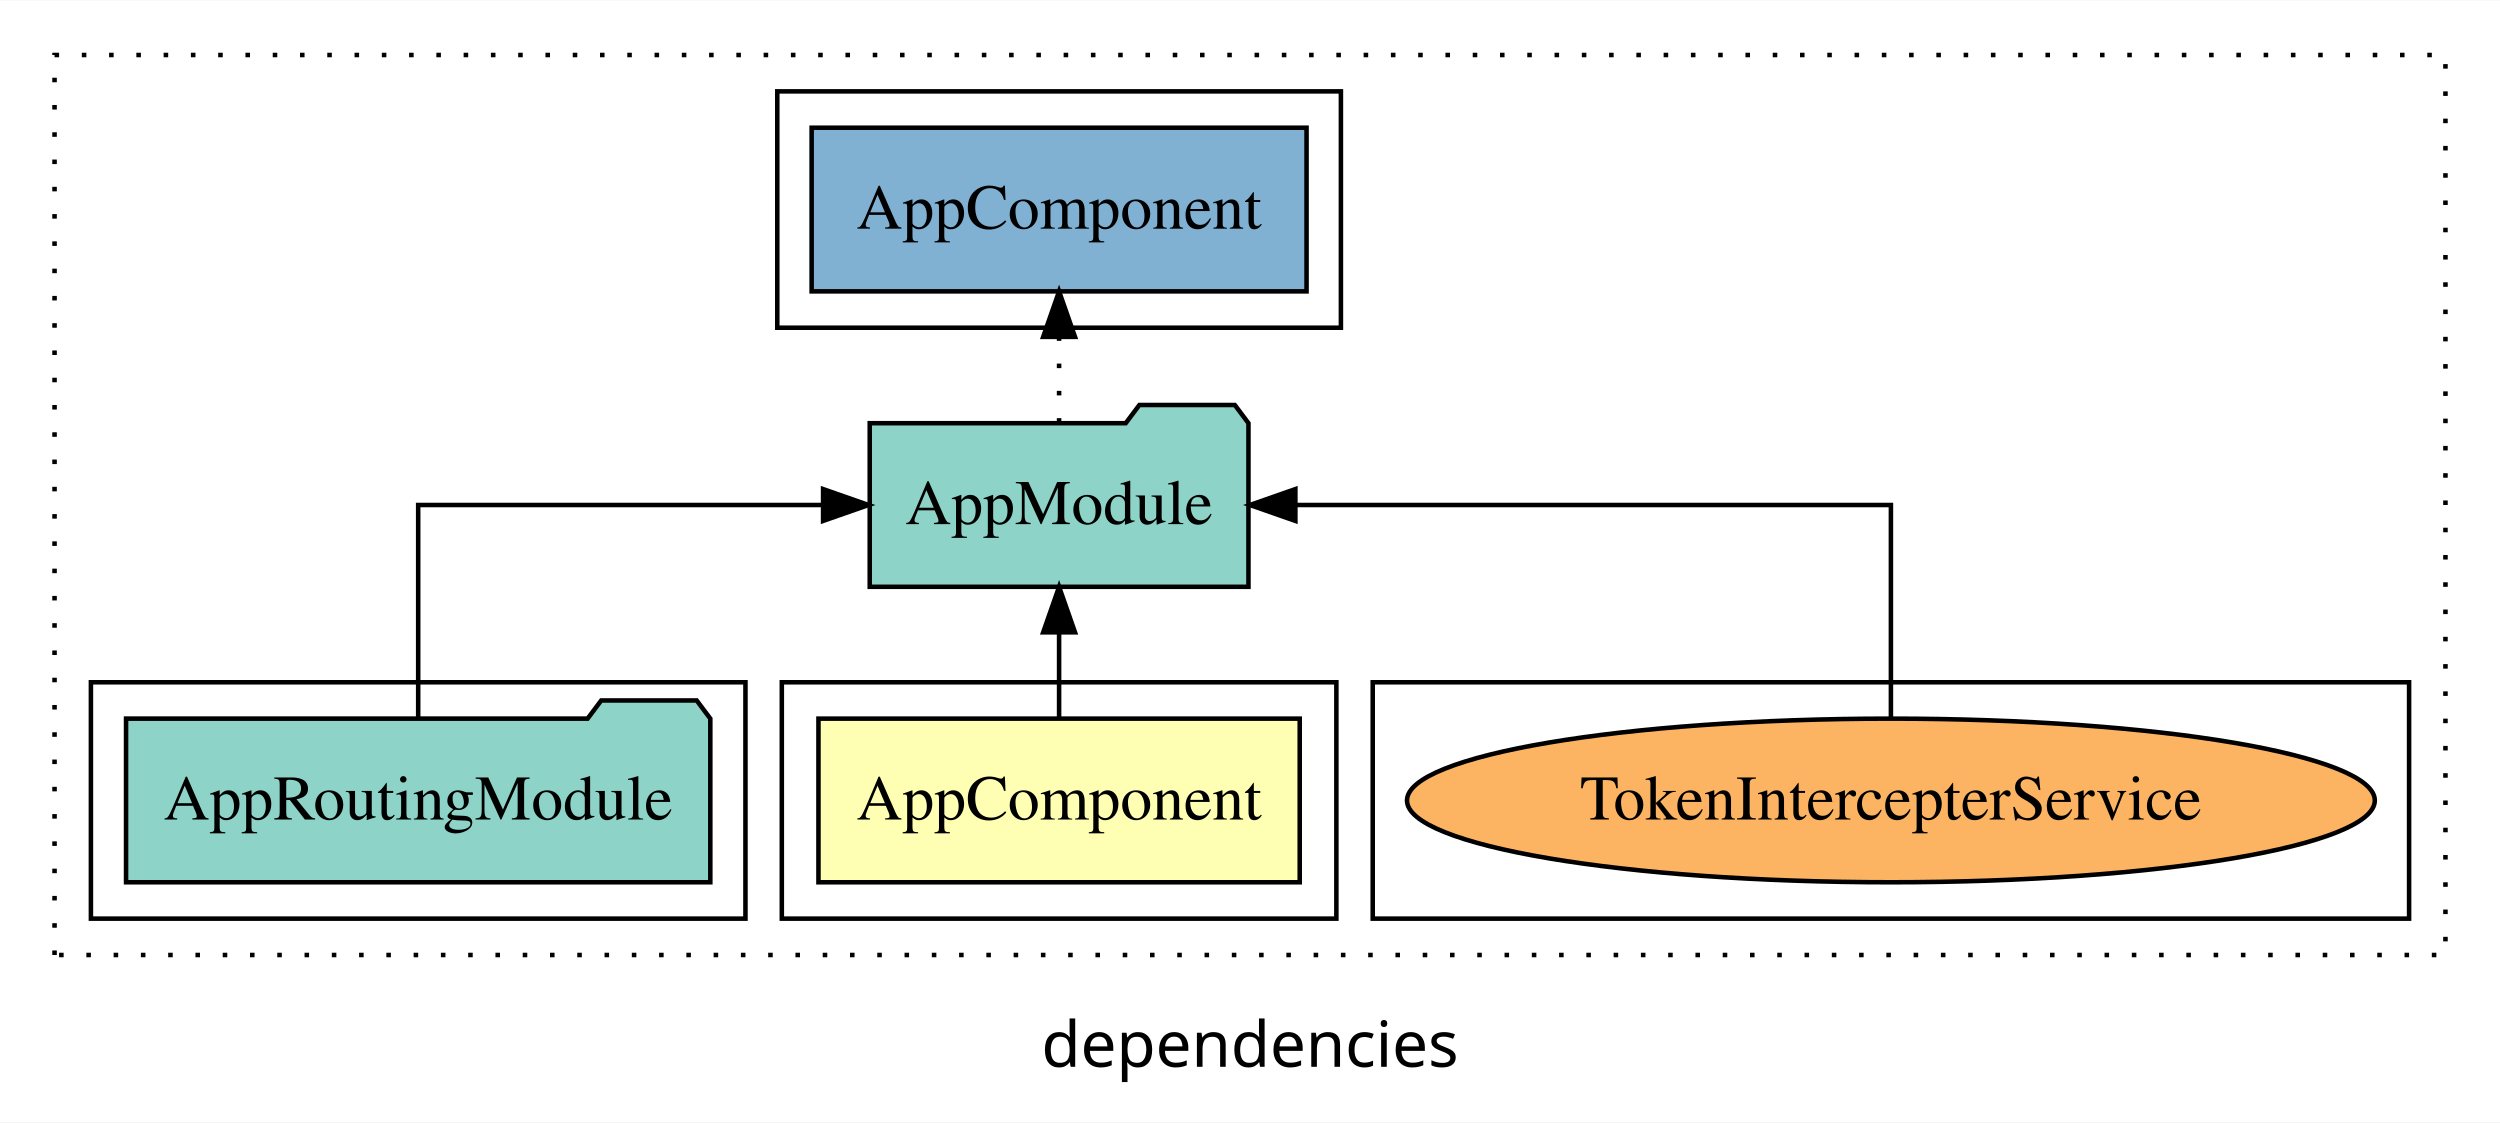
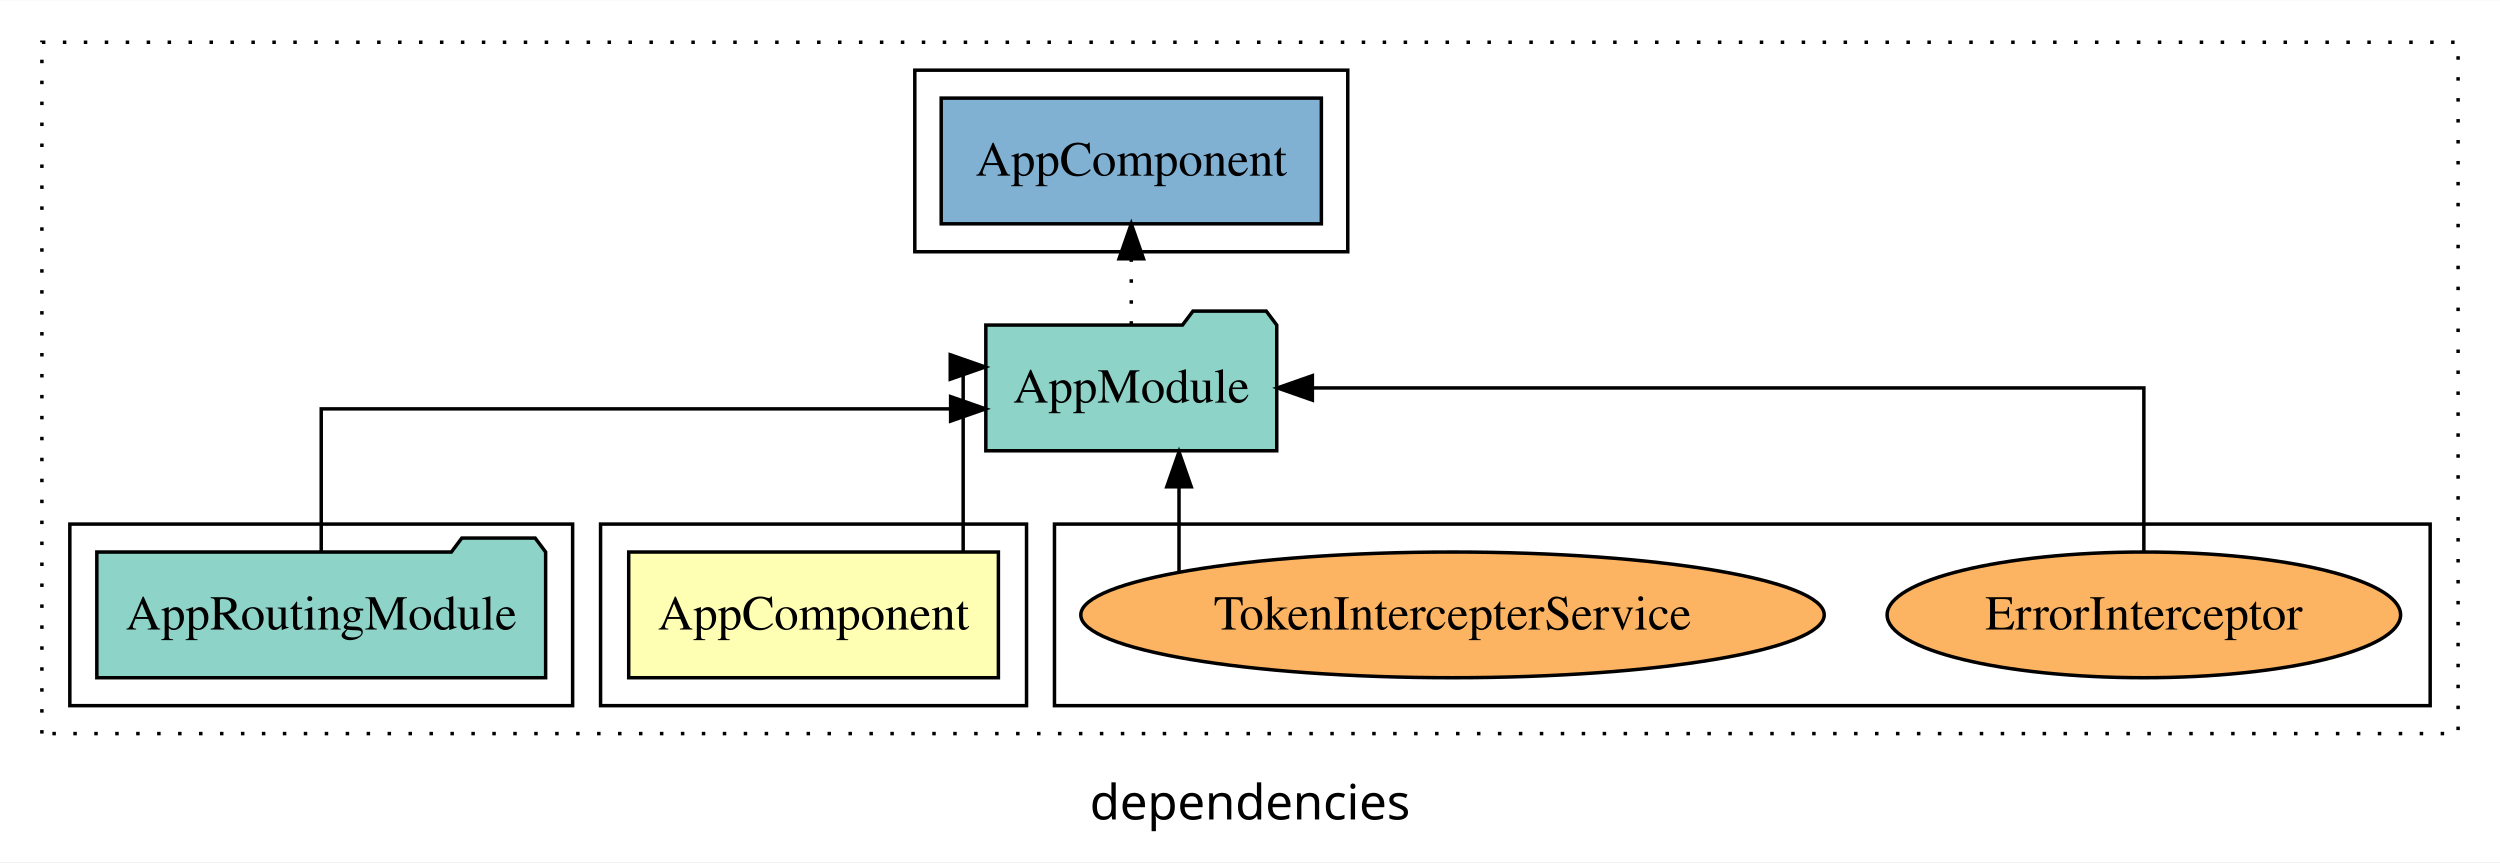
- <svg xmlns="http://www.w3.org/2000/svg" width="550pt" height="247pt" viewBox="0.00 0.00 550.00 246.80">
+ <svg xmlns="http://www.w3.org/2000/svg" width="716pt" height="247pt" viewBox="0.00 0.00 716.00 246.80">
  <g id="graph0" class="graph" transform="scale(1 1) rotate(0) translate(4 242.8)">
-     <polygon fill="white" stroke="transparent" points="-4,4 -4,-242.8 546,-242.8 546,4 -4,4" />
-     <text text-anchor="middle" x="271" y="-8.2" font-family="sans-serif" font-size="14.00">dependencies</text>
+     <polygon fill="white" stroke="transparent" points="-4,4 -4,-242.8 712,-242.8 712,4 -4,4" />
+     <text text-anchor="middle" x="354" y="-8.2" font-family="sans-serif" font-size="14.00">dependencies</text>
    <g id="clust1" class="cluster">
-       <polygon fill="none" stroke="black" stroke-dasharray="1,5" points="8,-32.8 8,-230.8 534,-230.8 534,-32.8 8,-32.8" />
+       <polygon fill="none" stroke="black" stroke-dasharray="1,5" points="8,-32.8 8,-230.8 700,-230.8 700,-32.8 8,-32.8" />
+     </g>
+     <g id="clust6" class="cluster">
+       <polygon fill="none" stroke="black" points="258,-170.8 258,-222.8 382,-222.8 382,-170.8 258,-170.8" />
    </g>
    <g id="clust7" class="cluster">
-       <polygon fill="none" stroke="black" points="298,-40.8 298,-92.8 526,-92.8 526,-40.8 298,-40.8" />
+       <polygon fill="none" stroke="black" points="298,-40.8 298,-92.8 692,-92.8 692,-40.8 298,-40.8" />
    </g>
    <g id="clust2" class="cluster">
      <polygon fill="none" stroke="black" points="168,-40.8 168,-92.8 290,-92.8 290,-40.8 168,-40.8" />
    </g>
    <g id="clust4" class="cluster">
      <polygon fill="none" stroke="black" points="16,-40.8 16,-92.8 160,-92.8 160,-40.8 16,-40.8" />
    </g>
-     <g id="clust6" class="cluster">
-       <polygon fill="none" stroke="black" points="167,-170.8 167,-222.8 291,-222.8 291,-170.8 167,-170.8" />
-     </g>
    <g id="node1" class="node">
      <polygon fill="#ffffb3" stroke="black" points="281.94,-84.8 176.06,-84.8 176.06,-48.8 281.94,-48.8 281.94,-84.8" />
      <text text-anchor="middle" x="229" y="-62.6" font-family="Times,serif" font-size="14.00">AppComponent</text>
    </g>
    <g id="node2" class="node">
-       <polygon fill="#8dd3c7" stroke="black" points="270.66,-149.8 267.66,-153.8 246.66,-153.8 243.66,-149.8 187.34,-149.8 187.34,-113.8 270.66,-113.8 270.66,-149.8" />
-       <text text-anchor="middle" x="229" y="-127.6" font-family="Times,serif" font-size="14.00">AppModule</text>
+       <polygon fill="#8dd3c7" stroke="black" points="361.66,-149.8 358.66,-153.8 337.66,-153.8 334.66,-149.8 278.34,-149.8 278.34,-113.8 361.66,-113.8 361.66,-149.8" />
+       <text text-anchor="middle" x="320" y="-127.6" font-family="Times,serif" font-size="14.00">AppModule</text>
    </g>
    <g id="edge1" class="edge">
-       <path fill="none" stroke="black" d="M229,-84.91C229,-84.91 229,-103.79 229,-103.79" />
-       <polygon fill="black" stroke="black" points="225.5,-103.79 229,-113.79 232.5,-103.79 225.5,-103.79" />
+       <path fill="none" stroke="black" d="M271.85,-85.08C271.85,-106.12 271.85,-137.8 271.85,-137.8 271.85,-137.8 272.48,-137.8 272.48,-137.8" />
+       <polygon fill="black" stroke="black" points="268.15,-141.3 278.15,-137.8 268.15,-134.3 268.15,-141.3" />
    </g>
    <g id="node4" class="node">
-       <polygon fill="#80b1d3" stroke="black" points="283.44,-214.8 174.56,-214.8 174.56,-178.8 283.44,-178.8 283.44,-214.8" />
-       <text text-anchor="middle" x="229" y="-192.6" font-family="Times,serif" font-size="14.00">AppComponent </text>
+       <polygon fill="#80b1d3" stroke="black" points="374.44,-214.8 265.56,-214.8 265.56,-178.8 374.44,-178.8 374.44,-214.8" />
+       <text text-anchor="middle" x="320" y="-192.6" font-family="Times,serif" font-size="14.00">AppComponent </text>
    </g>
    <g id="edge3" class="edge">
-       <path fill="none" stroke="black" stroke-dasharray="1,5" d="M229,-149.91C229,-149.91 229,-168.79 229,-168.79" />
-       <polygon fill="black" stroke="black" points="225.5,-168.79 229,-178.79 232.5,-168.79 225.5,-168.79" />
+       <path fill="none" stroke="black" stroke-dasharray="1,5" d="M320,-149.91C320,-149.91 320,-168.79 320,-168.79" />
+       <polygon fill="black" stroke="black" points="316.5,-168.79 320,-178.79 323.5,-168.79 316.5,-168.79" />
    </g>
    <g id="node3" class="node">
      <polygon fill="#8dd3c7" stroke="black" points="152.27,-84.8 149.27,-88.8 128.27,-88.8 125.27,-84.8 23.73,-84.8 23.73,-48.8 152.27,-48.8 152.27,-84.8" />
      <text text-anchor="middle" x="88" y="-62.6" font-family="Times,serif" font-size="14.00">AppRoutingModule</text>
    </g>
    <g id="edge2" class="edge">
-       <path fill="none" stroke="black" d="M88,-84.91C88,-104.14 88,-131.8 88,-131.8 88,-131.8 177.08,-131.8 177.08,-131.8" />
-       <polygon fill="black" stroke="black" points="177.08,-135.3 187.08,-131.8 177.08,-128.3 177.08,-135.3" />
+       <path fill="none" stroke="black" d="M88,-84.82C88,-102.17 88,-125.8 88,-125.8 88,-125.8 268.26,-125.8 268.26,-125.8" />
+       <polygon fill="black" stroke="black" points="268.26,-129.3 278.26,-125.8 268.26,-122.3 268.26,-129.3" />
    </g>
    <g id="node5" class="node">
+       <ellipse fill="#fdb462" stroke="black" cx="610" cy="-66.8" rx="73.53" ry="18" />
+       <text text-anchor="middle" x="610" y="-62.6" font-family="Times,serif" font-size="14.00">ErrorInterceptor</text>
+     </g>
+     <g id="edge4" class="edge">
+       <path fill="none" stroke="black" d="M610,-84.91C610,-104.14 610,-131.8 610,-131.8 610,-131.8 371.86,-131.8 371.86,-131.8" />
+       <polygon fill="black" stroke="black" points="371.86,-128.3 361.86,-131.8 371.86,-135.3 371.86,-128.3" />
+     </g>
+     <g id="node6" class="node">
      <ellipse fill="#fdb462" stroke="black" cx="412" cy="-66.8" rx="106.46" ry="18" />
      <text text-anchor="middle" x="412" y="-62.6" font-family="Times,serif" font-size="14.00">TokenIntercepterService</text>
    </g>
-     <g id="edge4" class="edge">
-       <path fill="none" stroke="black" d="M412,-84.91C412,-104.14 412,-131.8 412,-131.8 412,-131.8 280.98,-131.8 280.98,-131.8" />
-       <polygon fill="black" stroke="black" points="280.98,-128.3 270.98,-131.8 280.98,-135.3 280.98,-128.3" />
+     <g id="edge5" class="edge">
+       <path fill="none" stroke="black" d="M333.67,-79.03C333.67,-79.03 333.67,-103.48 333.67,-103.48" />
+       <polygon fill="black" stroke="black" points="330.17,-103.48 333.67,-113.48 337.17,-103.48 330.17,-103.48" />
    </g>
  </g>
</svg>
